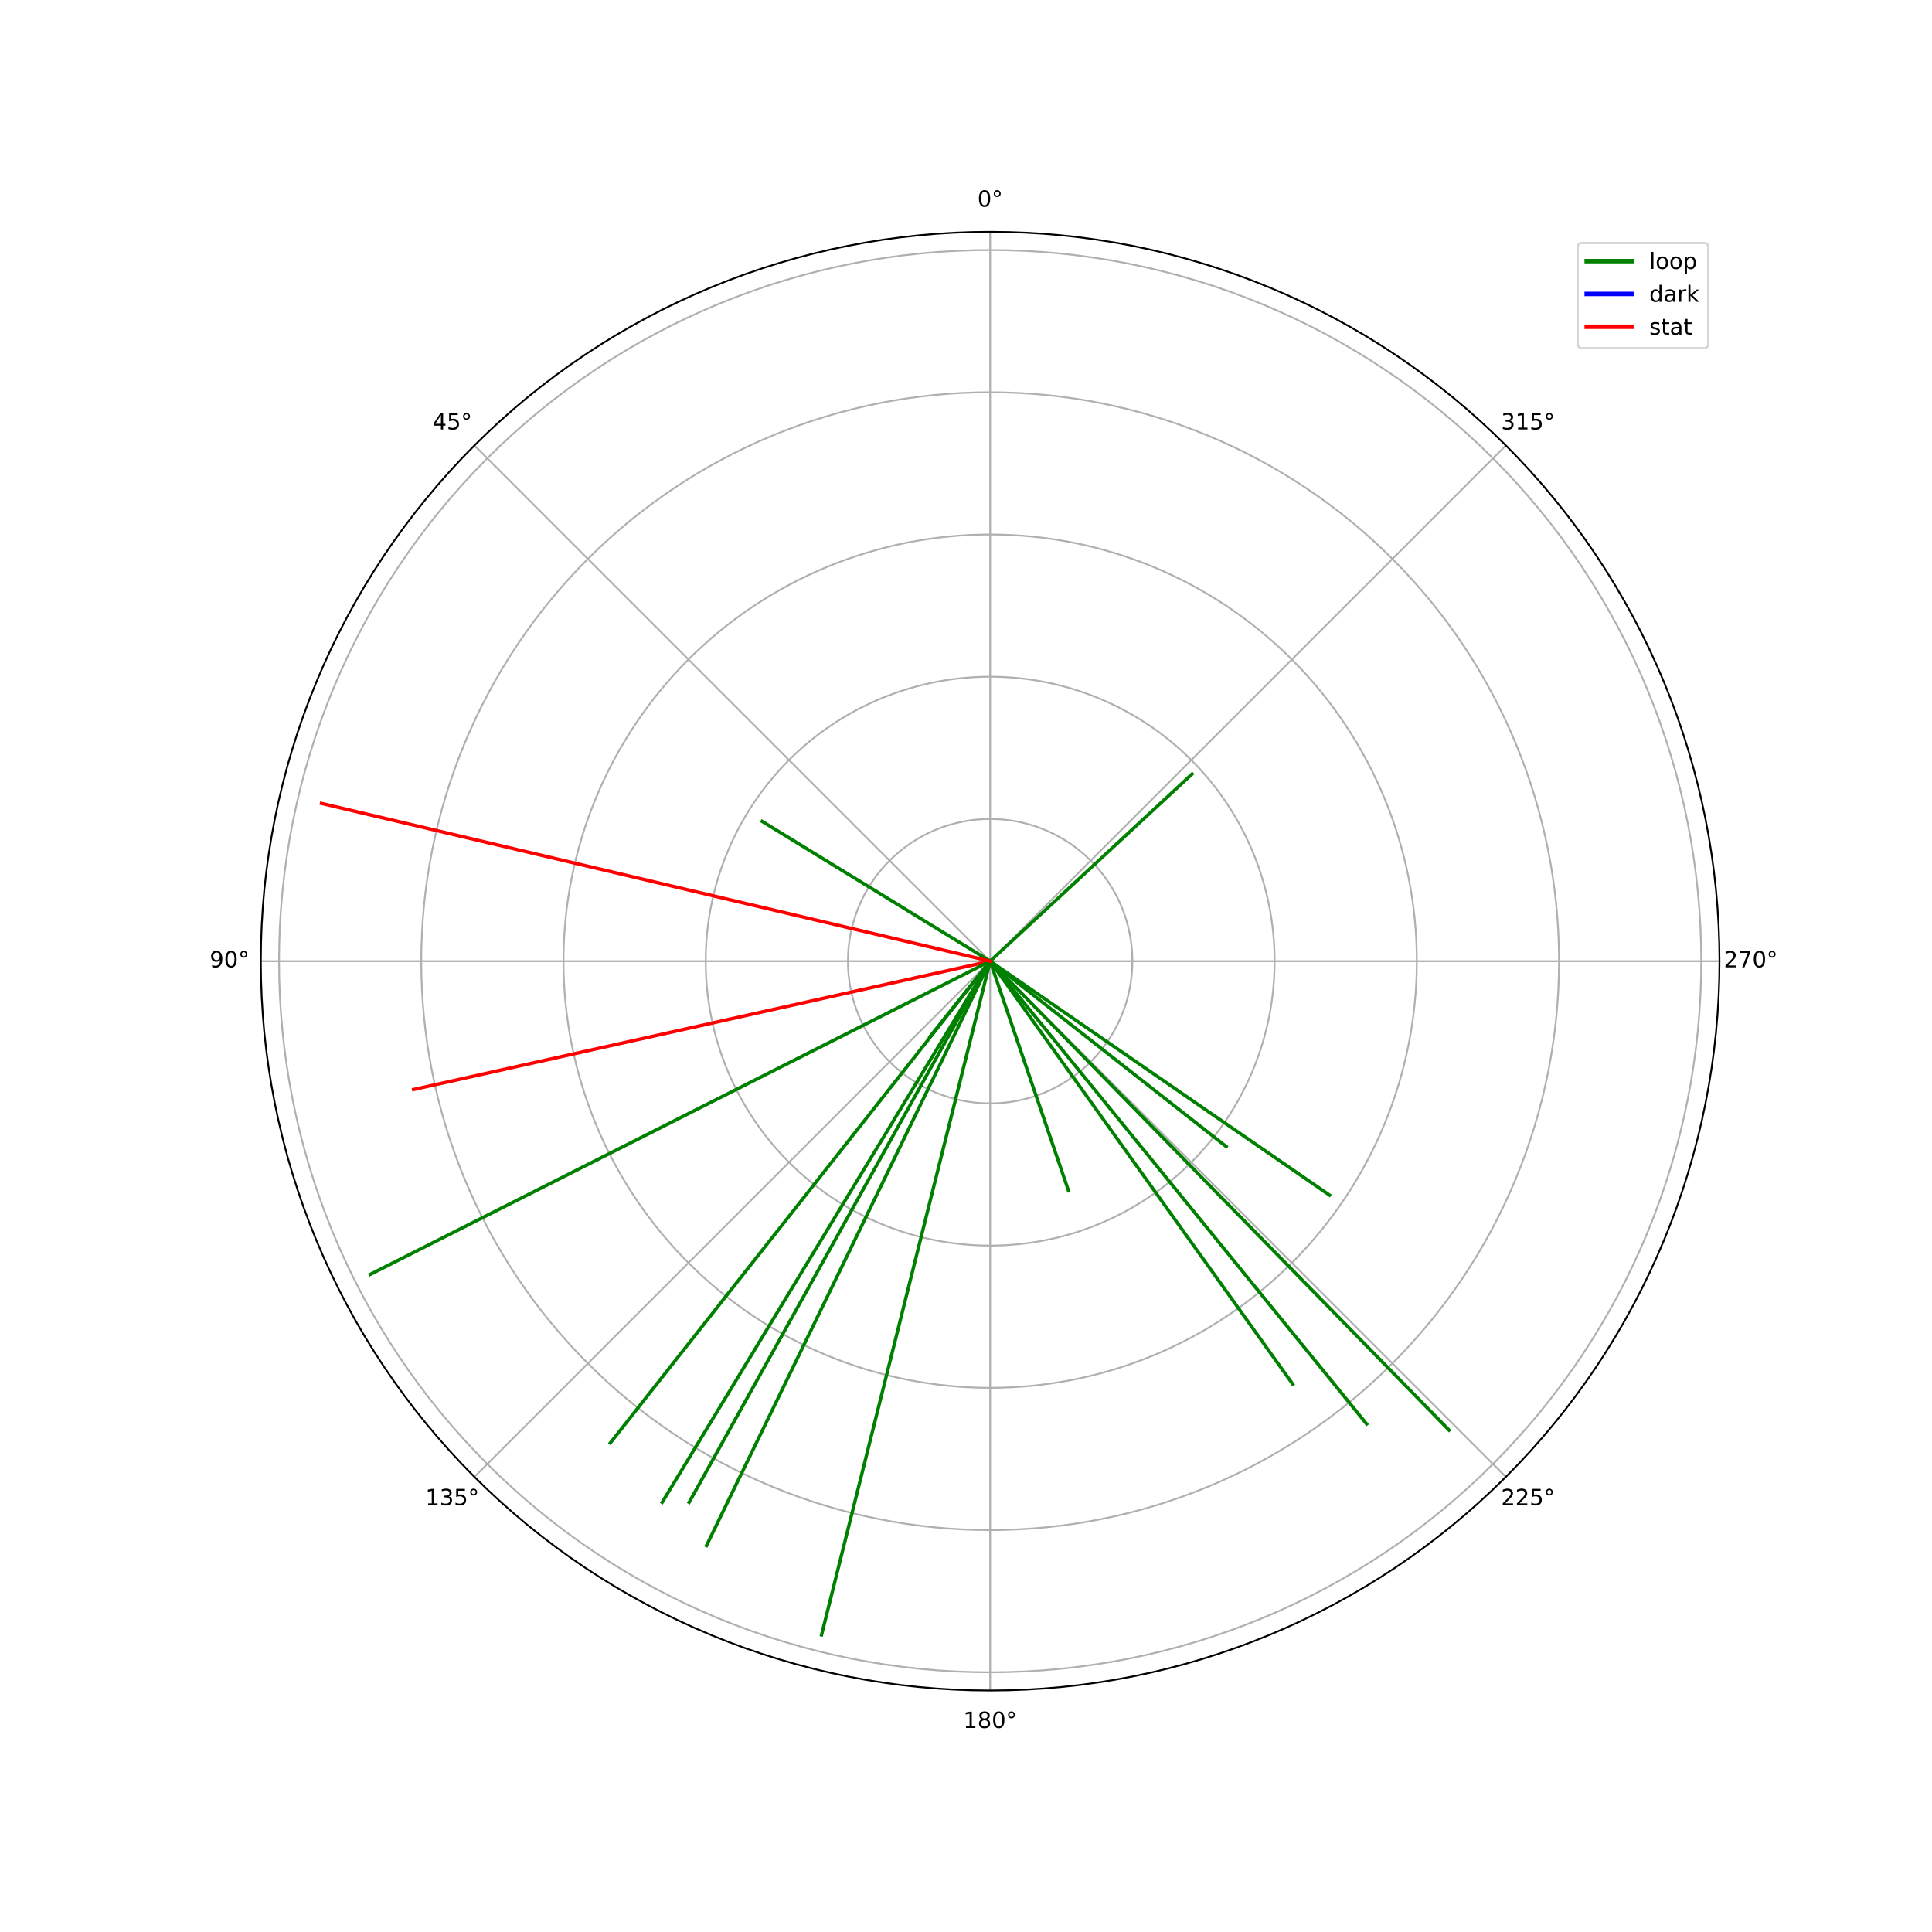
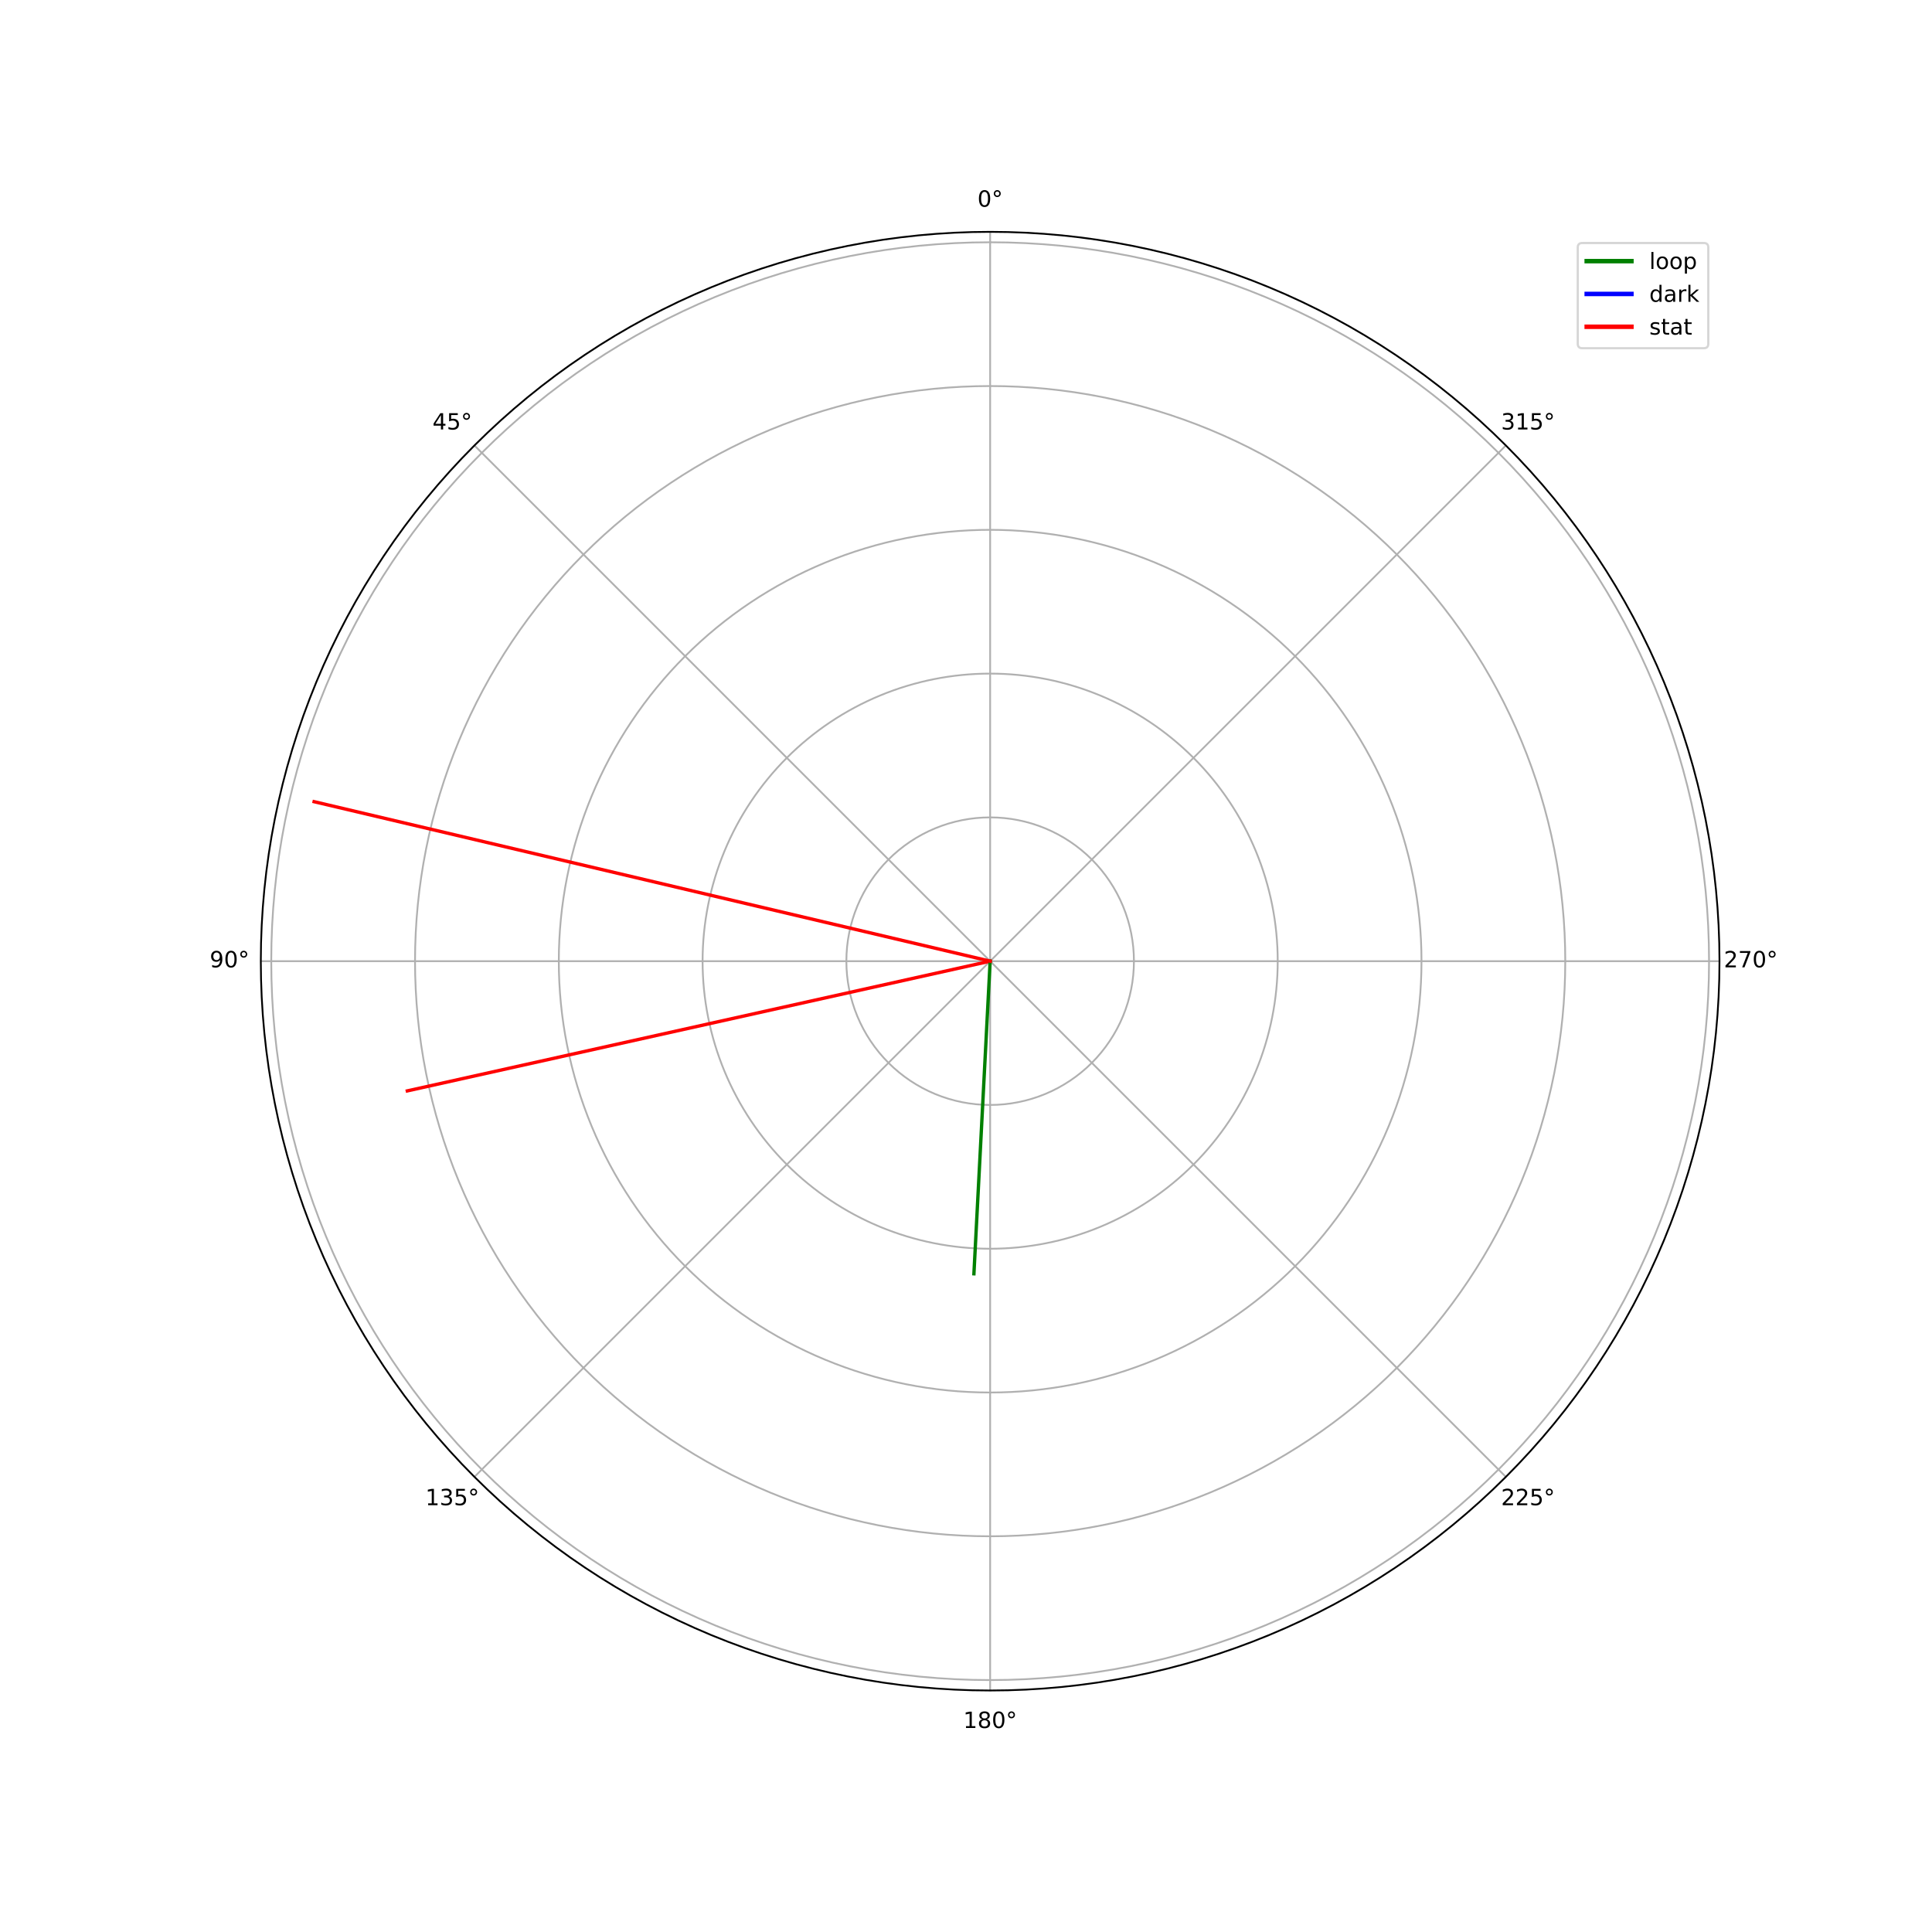
<svg xmlns="http://www.w3.org/2000/svg" xmlns:xlink="http://www.w3.org/1999/xlink" width="864pt" height="864pt" viewBox="0 0 864 864" version="1.1">
  <defs>
    <style type="text/css">*{stroke-linejoin: round; stroke-linecap: butt}</style>
  </defs>
  <g id="figure_1">
    <g id="patch_1">
      <path d="M 0 864  L 864 864  L 864 0  L 0 0  z " style="fill: #ffffff" />
    </g>
    <g id="axes_1">
      <g id="patch_2">
        <path d="M 768.96 429.84  C 768.96 387.009 760.523 344.595 744.133 305.024  C 727.742 265.453 703.716 229.496 673.43 199.21  C 643.144 168.924 607.187 144.898 567.616 128.507  C 528.045 112.117 485.631 103.68 442.8 103.68  C 399.969 103.68 357.555 112.117 317.984 128.507  C 278.413 144.898 242.456 168.924 212.17 199.21  C 181.884 229.496 157.858 265.453 141.467 305.024  C 125.077 344.595 116.64 387.009 116.64 429.84  C 116.64 472.671 125.077 515.085 141.467 554.656  C 157.858 594.227 181.884 630.184 212.17 660.47  C 242.456 690.756 278.413 714.782 317.984 731.173  C 357.555 747.563 399.969 756 442.8 756  C 485.631 756 528.045 747.563 567.616 731.173  C 607.187 714.782 643.144 690.756 673.43 660.47  C 703.716 630.184 727.742 594.227 744.133 554.656  C 760.523 515.085 768.96 472.671 768.96 429.84  M 442.8 429.84  C 442.8 429.84 442.8 429.84 442.8 429.84  C 442.8 429.84 442.8 429.84 442.8 429.84  C 442.8 429.84 442.8 429.84 442.8 429.84  C 442.8 429.84 442.8 429.84 442.8 429.84  C 442.8 429.84 442.8 429.84 442.8 429.84  C 442.8 429.84 442.8 429.84 442.8 429.84  C 442.8 429.84 442.8 429.84 442.8 429.84  C 442.8 429.84 442.8 429.84 442.8 429.84  C 442.8 429.84 442.8 429.84 442.8 429.84  C 442.8 429.84 442.8 429.84 442.8 429.84  C 442.8 429.84 442.8 429.84 442.8 429.84  C 442.8 429.84 442.8 429.84 442.8 429.84  C 442.8 429.84 442.8 429.84 442.8 429.84  C 442.8 429.84 442.8 429.84 442.8 429.84  C 442.8 429.84 442.8 429.84 442.8 429.84  C 442.8 429.84 442.8 429.84 442.8 429.84  M 768.96 429.84  z " style="fill: #ffffff" />
      </g>
      <g id="matplotlib.axis_1">
        <g id="xtick_1">
          <g id="line2d_1">
-             <path d="M 442.8 429.84  L 442.8 103.68  " clip-path="url(#p4312b3becc)" style="fill: none; stroke: #b0b0b0; stroke-width: 0.8; stroke-linecap: square" />
+             <path d="M 442.8 429.84  L 442.8 103.68  " clip-path="url(#p3171641c79)" style="fill: none; stroke: #b0b0b0; stroke-width: 0.8; stroke-linecap: square" />
          </g>
          <g id="text_1">
            <g transform="translate(437.1187 92.43937)scale(0.1 -0.1)">
              <defs>
                <path id="DejaVuSans-30" d="M 2034 4250  Q 1547 4250 1301 3770  Q 1056 3291 1056 2328  Q 1056 1369 1301 889  Q 1547 409 2034 409  Q 2525 409 2770 889  Q 3016 1369 3016 2328  Q 3016 3291 2770 3770  Q 2525 4250 2034 4250  z M 2034 4750  Q 2819 4750 3233 4129  Q 3647 3509 3647 2328  Q 3647 1150 3233 529  Q 2819 -91 2034 -91  Q 1250 -91 836 529  Q 422 1150 422 2328  Q 422 3509 836 4129  Q 1250 4750 2034 4750  z " transform="scale(0.015625)" />
                <path id="DejaVuSans-b0" d="M 1600 4347  Q 1350 4347 1178 4173  Q 1006 4000 1006 3750  Q 1006 3503 1178 3333  Q 1350 3163 1600 3163  Q 1850 3163 2022 3333  Q 2194 3503 2194 3750  Q 2194 3997 2020 4172  Q 1847 4347 1600 4347  z M 1600 4750  Q 1800 4750 1984 4673  Q 2169 4597 2303 4453  Q 2447 4313 2519 4134  Q 2591 3956 2591 3750  Q 2591 3338 2302 3052  Q 2013 2766 1594 2766  Q 1172 2766 890 3047  Q 609 3328 609 3750  Q 609 4169 896 4459  Q 1184 4750 1600 4750  z " transform="scale(0.015625)" />
              </defs>
              <use xlink:href="#DejaVuSans-30" />
              <use xlink:href="#DejaVuSans-b0" x="63.623" />
            </g>
          </g>
        </g>
        <g id="xtick_2">
          <g id="line2d_2">
-             <path d="M 442.8 429.84  L 212.17 199.21  " clip-path="url(#p4312b3becc)" style="fill: none; stroke: #b0b0b0; stroke-width: 0.8; stroke-linecap: square" />
+             <path d="M 442.8 429.84  L 212.17 199.21  " clip-path="url(#p3171641c79)" style="fill: none; stroke: #b0b0b0; stroke-width: 0.8; stroke-linecap: square" />
          </g>
          <g id="text_2">
            <g transform="translate(193.4081 192.0699)scale(0.1 -0.1)">
              <defs>
                <path id="DejaVuSans-34" d="M 2419 4116  L 825 1625  L 2419 1625  L 2419 4116  z M 2253 4666  L 3047 4666  L 3047 1625  L 3713 1625  L 3713 1100  L 3047 1100  L 3047 0  L 2419 0  L 2419 1100  L 313 1100  L 313 1709  L 2253 4666  z " transform="scale(0.015625)" />
                <path id="DejaVuSans-35" d="M 691 4666  L 3169 4666  L 3169 4134  L 1269 4134  L 1269 2991  Q 1406 3038 1543 3061  Q 1681 3084 1819 3084  Q 2600 3084 3056 2656  Q 3513 2228 3513 1497  Q 3513 744 3044 326  Q 2575 -91 1722 -91  Q 1428 -91 1123 -41  Q 819 9 494 109  L 494 744  Q 775 591 1075 516  Q 1375 441 1709 441  Q 2250 441 2565 725  Q 2881 1009 2881 1497  Q 2881 1984 2565 2268  Q 2250 2553 1709 2553  Q 1456 2553 1204 2497  Q 953 2441 691 2322  L 691 4666  z " transform="scale(0.015625)" />
              </defs>
              <use xlink:href="#DejaVuSans-34" />
              <use xlink:href="#DejaVuSans-35" x="63.623" />
              <use xlink:href="#DejaVuSans-b0" x="127.246" />
            </g>
          </g>
        </g>
        <g id="xtick_3">
          <g id="line2d_3">
-             <path d="M 442.8 429.84  L 116.64 429.84  " clip-path="url(#p4312b3becc)" style="fill: none; stroke: #b0b0b0; stroke-width: 0.8; stroke-linecap: square" />
+             <path d="M 442.8 429.84  L 116.64 429.84  " clip-path="url(#p3171641c79)" style="fill: none; stroke: #b0b0b0; stroke-width: 0.8; stroke-linecap: square" />
          </g>
          <g id="text_3">
            <g transform="translate(93.7775 432.5994)scale(0.1 -0.1)">
              <defs>
                <path id="DejaVuSans-39" d="M 703 97  L 703 672  Q 941 559 1184 500  Q 1428 441 1663 441  Q 2288 441 2617 861  Q 2947 1281 2994 2138  Q 2813 1869 2534 1725  Q 2256 1581 1919 1581  Q 1219 1581 811 2004  Q 403 2428 403 3163  Q 403 3881 828 4315  Q 1253 4750 1959 4750  Q 2769 4750 3195 4129  Q 3622 3509 3622 2328  Q 3622 1225 3098 567  Q 2575 -91 1691 -91  Q 1453 -91 1209 -44  Q 966 3 703 97  z M 1959 2075  Q 2384 2075 2632 2365  Q 2881 2656 2881 3163  Q 2881 3666 2632 3958  Q 2384 4250 1959 4250  Q 1534 4250 1286 3958  Q 1038 3666 1038 3163  Q 1038 2656 1286 2365  Q 1534 2075 1959 2075  z " transform="scale(0.015625)" />
              </defs>
              <use xlink:href="#DejaVuSans-39" />
              <use xlink:href="#DejaVuSans-30" x="63.623" />
              <use xlink:href="#DejaVuSans-b0" x="127.246" />
            </g>
          </g>
        </g>
        <g id="xtick_4">
          <g id="line2d_4">
-             <path d="M 442.8 429.84  L 212.17 660.47  " clip-path="url(#p4312b3becc)" style="fill: none; stroke: #b0b0b0; stroke-width: 0.8; stroke-linecap: square" />
+             <path d="M 442.8 429.84  L 212.17 660.47  " clip-path="url(#p3171641c79)" style="fill: none; stroke: #b0b0b0; stroke-width: 0.8; stroke-linecap: square" />
          </g>
          <g id="text_4">
            <g transform="translate(190.2268 673.1288)scale(0.1 -0.1)">
              <defs>
                <path id="DejaVuSans-31" d="M 794 531  L 1825 531  L 1825 4091  L 703 3866  L 703 4441  L 1819 4666  L 2450 4666  L 2450 531  L 3481 531  L 3481 0  L 794 0  L 794 531  z " transform="scale(0.015625)" />
                <path id="DejaVuSans-33" d="M 2597 2516  Q 3050 2419 3304 2112  Q 3559 1806 3559 1356  Q 3559 666 3084 287  Q 2609 -91 1734 -91  Q 1441 -91 1130 -33  Q 819 25 488 141  L 488 750  Q 750 597 1062 519  Q 1375 441 1716 441  Q 2309 441 2620 675  Q 2931 909 2931 1356  Q 2931 1769 2642 2001  Q 2353 2234 1838 2234  L 1294 2234  L 1294 2753  L 1863 2753  Q 2328 2753 2575 2939  Q 2822 3125 2822 3475  Q 2822 3834 2567 4026  Q 2313 4219 1838 4219  Q 1578 4219 1281 4162  Q 984 4106 628 3988  L 628 4550  Q 988 4650 1302 4700  Q 1616 4750 1894 4750  Q 2613 4750 3031 4423  Q 3450 4097 3450 3541  Q 3450 3153 3228 2886  Q 3006 2619 2597 2516  z " transform="scale(0.015625)" />
              </defs>
              <use xlink:href="#DejaVuSans-31" />
              <use xlink:href="#DejaVuSans-33" x="63.623" />
              <use xlink:href="#DejaVuSans-35" x="127.246" />
              <use xlink:href="#DejaVuSans-b0" x="190.869" />
            </g>
          </g>
        </g>
        <g id="xtick_5">
          <g id="line2d_5">
-             <path d="M 442.8 429.84  L 442.8 756  " clip-path="url(#p4312b3becc)" style="fill: none; stroke: #b0b0b0; stroke-width: 0.8; stroke-linecap: square" />
+             <path d="M 442.8 429.84  L 442.8 756  " clip-path="url(#p3171641c79)" style="fill: none; stroke: #b0b0b0; stroke-width: 0.8; stroke-linecap: square" />
          </g>
          <g id="text_5">
            <g transform="translate(430.7563 772.7594)scale(0.1 -0.1)">
              <defs>
                <path id="DejaVuSans-38" d="M 2034 2216  Q 1584 2216 1326 1975  Q 1069 1734 1069 1313  Q 1069 891 1326 650  Q 1584 409 2034 409  Q 2484 409 2743 651  Q 3003 894 3003 1313  Q 3003 1734 2745 1975  Q 2488 2216 2034 2216  z M 1403 2484  Q 997 2584 770 2862  Q 544 3141 544 3541  Q 544 4100 942 4425  Q 1341 4750 2034 4750  Q 2731 4750 3128 4425  Q 3525 4100 3525 3541  Q 3525 3141 3298 2862  Q 3072 2584 2669 2484  Q 3125 2378 3379 2068  Q 3634 1759 3634 1313  Q 3634 634 3220 271  Q 2806 -91 2034 -91  Q 1263 -91 848 271  Q 434 634 434 1313  Q 434 1759 690 2068  Q 947 2378 1403 2484  z M 1172 3481  Q 1172 3119 1398 2916  Q 1625 2713 2034 2713  Q 2441 2713 2670 2916  Q 2900 3119 2900 3481  Q 2900 3844 2670 4047  Q 2441 4250 2034 4250  Q 1625 4250 1398 4047  Q 1172 3844 1172 3481  z " transform="scale(0.015625)" />
              </defs>
              <use xlink:href="#DejaVuSans-31" />
              <use xlink:href="#DejaVuSans-38" x="63.623" />
              <use xlink:href="#DejaVuSans-30" x="127.246" />
              <use xlink:href="#DejaVuSans-b0" x="190.869" />
            </g>
          </g>
        </g>
        <g id="xtick_6">
          <g id="line2d_6">
-             <path d="M 442.8 429.84  L 673.43 660.47  " clip-path="url(#p4312b3becc)" style="fill: none; stroke: #b0b0b0; stroke-width: 0.8; stroke-linecap: square" />
+             <path d="M 442.8 429.84  L 673.43 660.47  " clip-path="url(#p3171641c79)" style="fill: none; stroke: #b0b0b0; stroke-width: 0.8; stroke-linecap: square" />
          </g>
          <g id="text_6">
            <g transform="translate(671.2857 673.1288)scale(0.1 -0.1)">
              <defs>
                <path id="DejaVuSans-32" d="M 1228 531  L 3431 531  L 3431 0  L 469 0  L 469 531  Q 828 903 1448 1529  Q 2069 2156 2228 2338  Q 2531 2678 2651 2914  Q 2772 3150 2772 3378  Q 2772 3750 2511 3984  Q 2250 4219 1831 4219  Q 1534 4219 1204 4116  Q 875 4013 500 3803  L 500 4441  Q 881 4594 1212 4672  Q 1544 4750 1819 4750  Q 2544 4750 2975 4387  Q 3406 4025 3406 3419  Q 3406 3131 3298 2873  Q 3191 2616 2906 2266  Q 2828 2175 2409 1742  Q 1991 1309 1228 531  z " transform="scale(0.015625)" />
              </defs>
              <use xlink:href="#DejaVuSans-32" />
              <use xlink:href="#DejaVuSans-32" x="63.623" />
              <use xlink:href="#DejaVuSans-35" x="127.246" />
              <use xlink:href="#DejaVuSans-b0" x="190.869" />
            </g>
          </g>
        </g>
        <g id="xtick_7">
          <g id="line2d_7">
-             <path d="M 442.8 429.84  L 768.96 429.84  " clip-path="url(#p4312b3becc)" style="fill: none; stroke: #b0b0b0; stroke-width: 0.8; stroke-linecap: square" />
+             <path d="M 442.8 429.84  L 768.96 429.84  " clip-path="url(#p3171641c79)" style="fill: none; stroke: #b0b0b0; stroke-width: 0.8; stroke-linecap: square" />
          </g>
          <g id="text_7">
            <g transform="translate(770.9162 432.5994)scale(0.1 -0.1)">
              <defs>
                <path id="DejaVuSans-37" d="M 525 4666  L 3525 4666  L 3525 4397  L 1831 0  L 1172 0  L 2766 4134  L 525 4134  L 525 4666  z " transform="scale(0.015625)" />
              </defs>
              <use xlink:href="#DejaVuSans-32" />
              <use xlink:href="#DejaVuSans-37" x="63.623" />
              <use xlink:href="#DejaVuSans-30" x="127.246" />
              <use xlink:href="#DejaVuSans-b0" x="190.869" />
            </g>
          </g>
        </g>
        <g id="xtick_8">
          <g id="line2d_8">
-             <path d="M 442.8 429.84  L 673.43 199.21  " clip-path="url(#p4312b3becc)" style="fill: none; stroke: #b0b0b0; stroke-width: 0.8; stroke-linecap: square" />
+             <path d="M 442.8 429.84  L 673.43 199.21  " clip-path="url(#p3171641c79)" style="fill: none; stroke: #b0b0b0; stroke-width: 0.8; stroke-linecap: square" />
          </g>
          <g id="text_8">
            <g transform="translate(671.2857 192.0699)scale(0.1 -0.1)">
              <use xlink:href="#DejaVuSans-33" />
              <use xlink:href="#DejaVuSans-31" x="63.623" />
              <use xlink:href="#DejaVuSans-35" x="127.246" />
              <use xlink:href="#DejaVuSans-b0" x="190.869" />
            </g>
          </g>
        </g>
      </g>
      <g id="matplotlib.axis_2">
        <g id="ytick_1">
          <g id="line2d_9">
-             <path d="M 442.8 366.237  C 434.448 366.237 426.177 367.882 418.46 371.078  C 410.744 374.275 403.732 378.96 397.826 384.866  C 391.92 390.772 387.235 397.784 384.038 405.5  C 380.842 413.217 379.197 421.488 379.197 429.84  C 379.197 438.192 380.842 446.463 384.038 454.18  C 387.235 461.896 391.92 468.908 397.826 474.814  C 403.732 480.72 410.744 485.405 418.46 488.602  C 426.177 491.798 434.448 493.443 442.8 493.443  C 451.152 493.443 459.423 491.798 467.14 488.602  C 474.856 485.405 481.868 480.72 487.774 474.814  C 493.68 468.908 498.365 461.896 501.562 454.18  C 504.758 446.463 506.403 438.192 506.403 429.84  C 506.403 421.488 504.758 413.217 501.562 405.5  C 498.365 397.784 493.68 390.772 487.774 384.866  C 481.868 378.96 474.856 374.275 467.14 371.078  C 459.423 367.882 451.152 366.237 442.8 366.237  " clip-path="url(#p4312b3becc)" style="fill: none; stroke: #b0b0b0; stroke-width: 0.8; stroke-linecap: square" />
+             <path d="M 442.8 365.541  C 434.356 365.541 425.995 367.204 418.194 370.435  C 410.393 373.666 403.304 378.403 397.334 384.374  C 391.363 390.344 386.626 397.433 383.395 405.234  C 380.164 413.035 378.501 421.396 378.501 429.84  C 378.501 438.284 380.164 446.645 383.395 454.446  C 386.626 462.247 391.363 469.336 397.334 475.306  C 403.304 481.277 410.393 486.014 418.194 489.245  C 425.995 492.476 434.356 494.139 442.8 494.139  C 451.244 494.139 459.605 492.476 467.406 489.245  C 475.207 486.014 482.296 481.277 488.266 475.306  C 494.237 469.336 498.974 462.247 502.205 454.446  C 505.436 446.645 507.099 438.284 507.099 429.84  C 507.099 421.396 505.436 413.035 502.205 405.234  C 498.974 397.433 494.237 390.344 488.266 384.374  C 482.296 378.403 475.207 373.666 467.406 370.435  C 459.605 367.204 451.244 365.541 442.8 365.541  " clip-path="url(#p3171641c79)" style="fill: none; stroke: #b0b0b0; stroke-width: 0.8; stroke-linecap: square" />
          </g>
        </g>
        <g id="ytick_2">
          <g id="line2d_10">
-             <path d="M 442.8 302.634  C 426.095 302.634 409.553 305.924 394.12 312.317  C 378.687 318.71 364.664 328.08 352.852 339.892  C 341.04 351.704 331.67 365.727 325.277 381.16  C 318.884 396.593 315.594 413.135 315.594 429.84  C 315.594 446.545 318.884 463.087 325.277 478.52  C 331.67 493.953 341.04 507.976 352.852 519.788  C 364.664 531.6 378.687 540.97 394.12 547.363  C 409.553 553.756 426.095 557.046 442.8 557.046  C 459.505 557.046 476.047 553.756 491.48 547.363  C 506.913 540.97 520.936 531.6 532.748 519.788  C 544.56 507.976 553.93 493.953 560.323 478.52  C 566.716 463.087 570.006 446.545 570.006 429.84  C 570.006 413.135 566.716 396.593 560.323 381.16  C 553.93 365.727 544.56 351.704 532.748 339.892  C 520.936 328.08 506.913 318.71 491.48 312.317  C 476.047 305.924 459.505 302.634 442.8 302.634  " clip-path="url(#p4312b3becc)" style="fill: none; stroke: #b0b0b0; stroke-width: 0.8; stroke-linecap: square" />
+             <path d="M 442.8 301.241  C 425.913 301.241 409.189 304.568 393.587 311.03  C 377.985 317.493 363.808 326.966 351.867 338.907  C 339.926 350.848 330.453 365.025 323.99 380.627  C 317.528 396.229 314.201 412.953 314.201 429.84  C 314.201 446.727 317.528 463.451 323.99 479.053  C 330.453 494.655 339.926 508.832 351.867 520.773  C 363.808 532.714 377.985 542.187 393.587 548.65  C 409.189 555.112 425.913 558.439 442.8 558.439  C 459.687 558.439 476.411 555.112 492.013 548.65  C 507.615 542.187 521.792 532.714 533.733 520.773  C 545.674 508.832 555.147 494.655 561.61 479.053  C 568.072 463.451 571.399 446.727 571.399 429.84  C 571.399 412.953 568.072 396.229 561.61 380.627  C 555.147 365.025 545.674 350.848 533.733 338.907  C 521.792 326.966 507.615 317.493 492.013 311.03  C 476.411 304.568 459.687 301.241 442.8 301.241  " clip-path="url(#p3171641c79)" style="fill: none; stroke: #b0b0b0; stroke-width: 0.8; stroke-linecap: square" />
          </g>
        </g>
        <g id="ytick_3">
          <g id="line2d_11">
-             <path d="M 442.8 239.031  C 417.743 239.031 392.93 243.967 369.781 253.555  C 346.631 263.144 325.595 277.2 307.878 294.918  C 290.16 312.635 276.104 333.671 266.515 356.821  C 256.927 379.97 251.991 404.783 251.991 429.84  C 251.991 454.897 256.927 479.71 266.515 502.859  C 276.104 526.009 290.16 547.045 307.878 564.762  C 325.595 582.48 346.631 596.536 369.781 606.125  C 392.93 615.713 417.743 620.649 442.8 620.649  C 467.857 620.649 492.67 615.713 515.819 606.125  C 538.969 596.536 560.005 582.48 577.722 564.762  C 595.44 547.045 609.496 526.009 619.085 502.859  C 628.673 479.71 633.609 454.897 633.609 429.84  C 633.609 404.783 628.673 379.97 619.085 356.821  C 609.496 333.671 595.44 312.635 577.722 294.918  C 560.005 277.2 538.969 263.144 515.819 253.555  C 492.67 243.967 467.857 239.031 442.8 239.031  " clip-path="url(#p4312b3becc)" style="fill: none; stroke: #b0b0b0; stroke-width: 0.8; stroke-linecap: square" />
+             <path d="M 442.8 236.942  C 417.469 236.942 392.384 241.932 368.981 251.626  C 345.578 261.319 324.312 275.529 306.401 293.441  C 288.489 311.352 274.279 332.618 264.586 356.021  C 254.892 379.424 249.902 404.509 249.902 429.84  C 249.902 455.171 254.892 480.256 264.586 503.659  C 274.279 527.062 288.489 548.328 306.401 566.239  C 324.312 584.151 345.578 598.361 368.981 608.054  C 392.384 617.748 417.469 622.738 442.8 622.738  C 468.131 622.738 493.216 617.748 516.619 608.054  C 540.022 598.361 561.288 584.151 579.199 566.239  C 597.111 548.328 611.321 527.062 621.014 503.659  C 630.708 480.256 635.698 455.171 635.698 429.84  C 635.698 404.509 630.708 379.424 621.014 356.021  C 611.321 332.618 597.111 311.352 579.199 293.441  C 561.288 275.529 540.022 261.319 516.619 251.626  C 493.216 241.932 468.131 236.942 442.8 236.942  " clip-path="url(#p3171641c79)" style="fill: none; stroke: #b0b0b0; stroke-width: 0.8; stroke-linecap: square" />
          </g>
        </g>
        <g id="ytick_4">
          <g id="line2d_12">
-             <path d="M 442.8 175.428  C 409.391 175.428 376.307 182.009 345.441 194.794  C 314.575 207.579 286.527 226.32 262.904 249.944  C 239.28 273.567 220.539 301.615 207.754 332.481  C 194.969 363.347 188.388 396.431 188.388 429.84  C 188.388 463.249 194.969 496.333 207.754 527.199  C 220.539 558.065 239.28 586.113 262.904 609.736  C 286.527 633.36 314.575 652.101 345.441 664.886  C 376.307 677.671 409.391 684.252 442.8 684.252  C 476.209 684.252 509.293 677.671 540.159 664.886  C 571.025 652.101 599.073 633.36 622.696 609.736  C 646.32 586.113 665.061 558.065 677.846 527.199  C 690.631 496.333 697.212 463.249 697.212 429.84  C 697.212 396.431 690.631 363.347 677.846 332.481  C 665.061 301.615 646.32 273.567 622.696 249.944  C 599.073 226.32 571.025 207.579 540.159 194.794  C 509.293 182.009 476.209 175.428 442.8 175.428  " clip-path="url(#p4312b3becc)" style="fill: none; stroke: #b0b0b0; stroke-width: 0.8; stroke-linecap: square" />
+             <path d="M 442.8 172.643  C 409.025 172.643 375.579 179.296 344.375 192.221  C 313.171 205.146 284.816 224.092 260.934 247.974  C 237.052 271.856 218.106 300.211 205.181 331.415  C 192.256 362.619 185.603 396.065 185.603 429.84  C 185.603 463.615 192.256 497.061 205.181 528.265  C 218.106 559.469 237.052 587.824 260.934 611.706  C 284.816 635.588 313.171 654.534 344.375 667.459  C 375.579 680.384 409.025 687.037 442.8 687.037  C 476.575 687.037 510.021 680.384 541.225 667.459  C 572.429 654.534 600.784 635.588 624.666 611.706  C 648.548 587.824 667.494 559.469 680.419 528.265  C 693.344 497.061 699.997 463.615 699.997 429.84  C 699.997 396.065 693.344 362.619 680.419 331.415  C 667.494 300.211 648.548 271.856 624.666 247.974  C 600.784 224.092 572.429 205.146 541.225 192.221  C 510.021 179.296 476.575 172.643 442.8 172.643  " clip-path="url(#p3171641c79)" style="fill: none; stroke: #b0b0b0; stroke-width: 0.8; stroke-linecap: square" />
          </g>
        </g>
        <g id="ytick_5">
          <g id="line2d_13">
-             <path d="M 442.8 111.825  C 401.039 111.825 359.683 120.051 321.101 136.032  C 282.518 152.014 247.459 175.44 217.929 204.969  C 188.4 234.499 164.974 269.558 148.992 308.141  C 133.011 346.723 124.785 388.079 124.785 429.84  C 124.785 471.601 133.011 512.957 148.992 551.539  C 164.974 590.122 188.4 625.181 217.929 654.711  C 247.459 684.24 282.518 707.666 321.101 723.648  C 359.683 739.629 401.039 747.855 442.8 747.855  C 484.561 747.855 525.917 739.629 564.499 723.648  C 603.082 707.666 638.141 684.24 667.671 654.711  C 697.2 625.181 720.626 590.122 736.608 551.539  C 752.589 512.957 760.815 471.601 760.815 429.84  C 760.815 388.079 752.589 346.723 736.608 308.141  C 720.626 269.558 697.2 234.499 667.671 204.969  C 638.141 175.44 603.082 152.014 564.499 136.032  C 525.917 120.051 484.561 111.825 442.8 111.825  " clip-path="url(#p4312b3becc)" style="fill: none; stroke: #b0b0b0; stroke-width: 0.8; stroke-linecap: square" />
+             <path d="M 442.8 108.343  C 400.581 108.343 358.773 116.66 319.769 132.816  C 280.764 148.972 245.321 172.655 215.468 202.508  C 185.615 232.361 161.932 267.804 145.776 306.809  C 129.62 345.813 121.303 387.621 121.303 429.84  C 121.303 472.059 129.62 513.867 145.776 552.871  C 161.932 591.876 185.615 627.319 215.468 657.172  C 245.321 687.025 280.764 710.708 319.769 726.864  C 358.773 743.02 400.581 751.337 442.8 751.337  C 485.019 751.337 526.827 743.02 565.831 726.864  C 604.836 710.708 640.279 687.025 670.132 657.172  C 699.985 627.319 723.668 591.876 739.824 552.871  C 755.98 513.867 764.297 472.059 764.297 429.84  C 764.297 387.621 755.98 345.813 739.824 306.809  C 723.668 267.804 699.985 232.361 670.132 202.508  C 640.279 172.655 604.836 148.972 565.831 132.816  C 526.827 116.66 485.019 108.343 442.8 108.343  " clip-path="url(#p3171641c79)" style="fill: none; stroke: #b0b0b0; stroke-width: 0.8; stroke-linecap: square" />
          </g>
        </g>
      </g>
      <g id="line2d_14">
-         <path d="M 442.8 429.84  L 184.98 487.223  " clip-path="url(#p4312b3becc)" style="fill: none; stroke: #ff0000; stroke-width: 1.5; stroke-linecap: square" />
+         <path d="M 442.8 429.84  L 182.158 487.851  " clip-path="url(#p3171641c79)" style="fill: none; stroke: #ff0000; stroke-width: 1.5; stroke-linecap: square" />
      </g>
      <g id="line2d_15">
-         <path d="M 442.8 429.84  L 533.109 346.132  " clip-path="url(#p4312b3becc)" style="fill: none; stroke: #008000; stroke-width: 1.5; stroke-linecap: square" />
+         <path d="M 442.8 429.84  L 435.54 569.638  " clip-path="url(#p3171641c79)" style="fill: none; stroke: #008000; stroke-width: 1.5; stroke-linecap: square" />
      </g>
      <g id="line2d_16">
-         <path d="M 442.8 429.84  L 594.555 534.459  " clip-path="url(#p4312b3becc)" style="fill: none; stroke: #008000; stroke-width: 1.5; stroke-linecap: square" />
-       </g>
-       <g id="line2d_17">
-         <path d="M 442.8 429.84  L 578.146 619.027  " clip-path="url(#p4312b3becc)" style="fill: none; stroke: #008000; stroke-width: 1.5; stroke-linecap: square" />
-       </g>
-       <g id="line2d_18">
-         <path d="M 442.8 429.84  L 296.139 671.83  " clip-path="url(#p4312b3becc)" style="fill: none; stroke: #008000; stroke-width: 1.5; stroke-linecap: square" />
-       </g>
-       <g id="line2d_19">
-         <path d="M 442.8 429.84  L 165.552 569.925  " clip-path="url(#p4312b3becc)" style="fill: none; stroke: #008000; stroke-width: 1.5; stroke-linecap: square" />
-       </g>
-       <g id="line2d_20">
-         <path d="M 442.8 429.84  L 548.347 512.728  " clip-path="url(#p4312b3becc)" style="fill: none; stroke: #008000; stroke-width: 1.5; stroke-linecap: square" />
-       </g>
-       <g id="line2d_21">
-         <path d="M 442.8 429.84  L 648.011 639.549  " clip-path="url(#p4312b3becc)" style="fill: none; stroke: #008000; stroke-width: 1.5; stroke-linecap: square" />
-       </g>
-       <g id="line2d_22">
-         <path d="M 442.8 429.84  L 611.173 636.824  " clip-path="url(#p4312b3becc)" style="fill: none; stroke: #008000; stroke-width: 1.5; stroke-linecap: square" />
-       </g>
-       <g id="line2d_23">
-         <path d="M 442.8 429.84  L 340.845 367.341  " clip-path="url(#p4312b3becc)" style="fill: none; stroke: #008000; stroke-width: 1.5; stroke-linecap: square" />
-       </g>
-       <g id="line2d_24">
-         <path d="M 442.8 429.84  L 315.945 691.198  " clip-path="url(#p4312b3becc)" style="fill: none; stroke: #008000; stroke-width: 1.5; stroke-linecap: square" />
-       </g>
-       <g id="line2d_25">
-         <path d="M 442.8 429.84  L 308.195 671.826  " clip-path="url(#p4312b3becc)" style="fill: none; stroke: #008000; stroke-width: 1.5; stroke-linecap: square" />
-       </g>
-       <g id="line2d_26">
-         <path d="M 442.8 429.84  L 477.825 532.449  " clip-path="url(#p4312b3becc)" style="fill: none; stroke: #008000; stroke-width: 1.5; stroke-linecap: square" />
-       </g>
-       <g id="line2d_27">
-         <path d="M 442.8 429.84  L 415.909 463.543  " clip-path="url(#p4312b3becc)" style="fill: none; stroke: #008000; stroke-width: 1.5; stroke-linecap: square" />
-       </g>
-       <g id="line2d_28">
-         <path d="M 442.8 429.84  L 272.945 645.274  " clip-path="url(#p4312b3becc)" style="fill: none; stroke: #008000; stroke-width: 1.5; stroke-linecap: square" />
-       </g>
-       <g id="line2d_29">
-         <path d="M 442.8 429.84  L 367.404 731.111  " clip-path="url(#p4312b3becc)" style="fill: none; stroke: #008000; stroke-width: 1.5; stroke-linecap: square" />
-       </g>
-       <g id="line2d_30">
-         <path d="M 442.8 429.84  L 143.745 359.287  " clip-path="url(#p4312b3becc)" style="fill: none; stroke: #ff0000; stroke-width: 1.5; stroke-linecap: square" />
+         <path d="M 442.8 429.84  L 140.471 358.515  " clip-path="url(#p3171641c79)" style="fill: none; stroke: #ff0000; stroke-width: 1.5; stroke-linecap: square" />
      </g>
      <g id="patch_3">
        <path d="M 442.8 103.68  C 399.969 103.68 357.555 112.117 317.984 128.507  C 278.413 144.898 242.456 168.924 212.17 199.21  C 181.884 229.496 157.858 265.453 141.467 305.024  C 125.077 344.595 116.64 387.009 116.64 429.84  C 116.64 472.671 125.077 515.085 141.467 554.656  C 157.858 594.227 181.884 630.184 212.17 660.47  C 242.456 690.756 278.413 714.782 317.984 731.173  C 357.555 747.563 399.969 756 442.8 756  C 485.631 756 528.045 747.563 567.616 731.173  C 607.187 714.782 643.144 690.756 673.43 660.47  C 703.716 630.184 727.742 594.227 744.133 554.656  C 760.523 515.085 768.96 472.671 768.96 429.84  C 768.96 387.009 760.523 344.595 744.133 305.024  C 727.742 265.453 703.716 229.496 673.43 199.21  C 643.144 168.924 607.187 144.898 567.616 128.507  C 528.045 112.117 485.631 103.68 442.8 103.68  " style="fill: none; stroke: #000000; stroke-width: 0.8; stroke-linejoin: miter; stroke-linecap: square" />
      </g>
      <g id="legend_1">
        <g id="patch_4">
          <path d="M 707.582 155.714  L 761.96 155.714  Q 763.96 155.714 763.96 153.714  L 763.96 110.68  Q 763.96 108.68 761.96 108.68  L 707.582 108.68  Q 705.582 108.68 705.582 110.68  L 705.582 153.714  Q 705.582 155.714 707.582 155.714  z " style="fill: #ffffff; opacity: 0.8; stroke: #cccccc; stroke-linejoin: miter" />
        </g>
-         <g id="line2d_31">
+         <g id="line2d_17">
          <path d="M 709.582 116.778  L 719.582 116.778  L 729.582 116.778  " style="fill: none; stroke: #008000; stroke-width: 2; stroke-linecap: square" />
        </g>
        <g id="text_9">
          <g transform="translate(737.5819 120.2784)scale(0.1 -0.1)">
            <defs>
              <path id="DejaVuSans-6c" d="M 603 4863  L 1178 4863  L 1178 0  L 603 0  L 603 4863  z " transform="scale(0.015625)" />
              <path id="DejaVuSans-6f" d="M 1959 3097  Q 1497 3097 1228 2736  Q 959 2375 959 1747  Q 959 1119 1226 758  Q 1494 397 1959 397  Q 2419 397 2687 759  Q 2956 1122 2956 1747  Q 2956 2369 2687 2733  Q 2419 3097 1959 3097  z M 1959 3584  Q 2709 3584 3137 3096  Q 3566 2609 3566 1747  Q 3566 888 3137 398  Q 2709 -91 1959 -91  Q 1206 -91 779 398  Q 353 888 353 1747  Q 353 2609 779 3096  Q 1206 3584 1959 3584  z " transform="scale(0.015625)" />
              <path id="DejaVuSans-70" d="M 1159 525  L 1159 -1331  L 581 -1331  L 581 3500  L 1159 3500  L 1159 2969  Q 1341 3281 1617 3432  Q 1894 3584 2278 3584  Q 2916 3584 3314 3078  Q 3713 2572 3713 1747  Q 3713 922 3314 415  Q 2916 -91 2278 -91  Q 1894 -91 1617 61  Q 1341 213 1159 525  z M 3116 1747  Q 3116 2381 2855 2742  Q 2594 3103 2138 3103  Q 1681 3103 1420 2742  Q 1159 2381 1159 1747  Q 1159 1113 1420 752  Q 1681 391 2138 391  Q 2594 391 2855 752  Q 3116 1113 3116 1747  z " transform="scale(0.015625)" />
            </defs>
            <use xlink:href="#DejaVuSans-6c" />
            <use xlink:href="#DejaVuSans-6f" x="27.783" />
            <use xlink:href="#DejaVuSans-6f" x="88.965" />
            <use xlink:href="#DejaVuSans-70" x="150.146" />
          </g>
        </g>
-         <g id="line2d_32">
+         <g id="line2d_18">
          <path d="M 709.582 131.457  L 719.582 131.457  L 729.582 131.457  " style="fill: none; stroke: #0000ff; stroke-width: 2; stroke-linecap: square" />
        </g>
        <g id="text_10">
          <g transform="translate(737.5819 134.9566)scale(0.1 -0.1)">
            <defs>
              <path id="DejaVuSans-64" d="M 2906 2969  L 2906 4863  L 3481 4863  L 3481 0  L 2906 0  L 2906 525  Q 2725 213 2448 61  Q 2172 -91 1784 -91  Q 1150 -91 751 415  Q 353 922 353 1747  Q 353 2572 751 3078  Q 1150 3584 1784 3584  Q 2172 3584 2448 3432  Q 2725 3281 2906 2969  z M 947 1747  Q 947 1113 1208 752  Q 1469 391 1925 391  Q 2381 391 2643 752  Q 2906 1113 2906 1747  Q 2906 2381 2643 2742  Q 2381 3103 1925 3103  Q 1469 3103 1208 2742  Q 947 2381 947 1747  z " transform="scale(0.015625)" />
              <path id="DejaVuSans-61" d="M 2194 1759  Q 1497 1759 1228 1600  Q 959 1441 959 1056  Q 959 750 1161 570  Q 1363 391 1709 391  Q 2188 391 2477 730  Q 2766 1069 2766 1631  L 2766 1759  L 2194 1759  z M 3341 1997  L 3341 0  L 2766 0  L 2766 531  Q 2569 213 2275 61  Q 1981 -91 1556 -91  Q 1019 -91 701 211  Q 384 513 384 1019  Q 384 1609 779 1909  Q 1175 2209 1959 2209  L 2766 2209  L 2766 2266  Q 2766 2663 2505 2880  Q 2244 3097 1772 3097  Q 1472 3097 1187 3025  Q 903 2953 641 2809  L 641 3341  Q 956 3463 1253 3523  Q 1550 3584 1831 3584  Q 2591 3584 2966 3190  Q 3341 2797 3341 1997  z " transform="scale(0.015625)" />
              <path id="DejaVuSans-72" d="M 2631 2963  Q 2534 3019 2420 3045  Q 2306 3072 2169 3072  Q 1681 3072 1420 2755  Q 1159 2438 1159 1844  L 1159 0  L 581 0  L 581 3500  L 1159 3500  L 1159 2956  Q 1341 3275 1631 3429  Q 1922 3584 2338 3584  Q 2397 3584 2469 3576  Q 2541 3569 2628 3553  L 2631 2963  z " transform="scale(0.015625)" />
              <path id="DejaVuSans-6b" d="M 581 4863  L 1159 4863  L 1159 1991  L 2875 3500  L 3609 3500  L 1753 1863  L 3688 0  L 2938 0  L 1159 1709  L 1159 0  L 581 0  L 581 4863  z " transform="scale(0.015625)" />
            </defs>
            <use xlink:href="#DejaVuSans-64" />
            <use xlink:href="#DejaVuSans-61" x="63.477" />
            <use xlink:href="#DejaVuSans-72" x="124.756" />
            <use xlink:href="#DejaVuSans-6b" x="165.869" />
          </g>
        </g>
-         <g id="line2d_33">
+         <g id="line2d_19">
          <path d="M 709.582 146.135  L 719.582 146.135  L 729.582 146.135  " style="fill: none; stroke: #ff0000; stroke-width: 2; stroke-linecap: square" />
        </g>
        <g id="text_11">
          <g transform="translate(737.5819 149.6347)scale(0.1 -0.1)">
            <defs>
              <path id="DejaVuSans-73" d="M 2834 3397  L 2834 2853  Q 2591 2978 2328 3040  Q 2066 3103 1784 3103  Q 1356 3103 1142 2972  Q 928 2841 928 2578  Q 928 2378 1081 2264  Q 1234 2150 1697 2047  L 1894 2003  Q 2506 1872 2764 1633  Q 3022 1394 3022 966  Q 3022 478 2636 193  Q 2250 -91 1575 -91  Q 1294 -91 989 -36  Q 684 19 347 128  L 347 722  Q 666 556 975 473  Q 1284 391 1588 391  Q 1994 391 2212 530  Q 2431 669 2431 922  Q 2431 1156 2273 1281  Q 2116 1406 1581 1522  L 1381 1569  Q 847 1681 609 1914  Q 372 2147 372 2553  Q 372 3047 722 3315  Q 1072 3584 1716 3584  Q 2034 3584 2315 3537  Q 2597 3491 2834 3397  z " transform="scale(0.015625)" />
              <path id="DejaVuSans-74" d="M 1172 4494  L 1172 3500  L 2356 3500  L 2356 3053  L 1172 3053  L 1172 1153  Q 1172 725 1289 603  Q 1406 481 1766 481  L 2356 481  L 2356 0  L 1766 0  Q 1100 0 847 248  Q 594 497 594 1153  L 594 3053  L 172 3053  L 172 3500  L 594 3500  L 594 4494  L 1172 4494  z " transform="scale(0.015625)" />
            </defs>
            <use xlink:href="#DejaVuSans-73" />
            <use xlink:href="#DejaVuSans-74" x="52.1" />
            <use xlink:href="#DejaVuSans-61" x="91.309" />
            <use xlink:href="#DejaVuSans-74" x="152.588" />
          </g>
        </g>
      </g>
    </g>
  </g>
  <defs>
-     <clipPath id="p4312b3becc">
+     <clipPath id="p3171641c79">
      <path d="M 768.96 429.84  C 768.96 387.009 760.523 344.595 744.133 305.024  C 727.742 265.453 703.716 229.496 673.43 199.21  C 643.144 168.924 607.187 144.898 567.616 128.507  C 528.045 112.117 485.631 103.68 442.8 103.68  C 399.969 103.68 357.555 112.117 317.984 128.507  C 278.413 144.898 242.456 168.924 212.17 199.21  C 181.884 229.496 157.858 265.453 141.467 305.024  C 125.077 344.595 116.64 387.009 116.64 429.84  C 116.64 472.671 125.077 515.085 141.467 554.656  C 157.858 594.227 181.884 630.184 212.17 660.47  C 242.456 690.756 278.413 714.782 317.984 731.173  C 357.555 747.563 399.969 756 442.8 756  C 485.631 756 528.045 747.563 567.616 731.173  C 607.187 714.782 643.144 690.756 673.43 660.47  C 703.716 630.184 727.742 594.227 744.133 554.656  C 760.523 515.085 768.96 472.671 768.96 429.84  M 442.8 429.84  C 442.8 429.84 442.8 429.84 442.8 429.84  C 442.8 429.84 442.8 429.84 442.8 429.84  C 442.8 429.84 442.8 429.84 442.8 429.84  C 442.8 429.84 442.8 429.84 442.8 429.84  C 442.8 429.84 442.8 429.84 442.8 429.84  C 442.8 429.84 442.8 429.84 442.8 429.84  C 442.8 429.84 442.8 429.84 442.8 429.84  C 442.8 429.84 442.8 429.84 442.8 429.84  C 442.8 429.84 442.8 429.84 442.8 429.84  C 442.8 429.84 442.8 429.84 442.8 429.84  C 442.8 429.84 442.8 429.84 442.8 429.84  C 442.8 429.84 442.8 429.84 442.8 429.84  C 442.8 429.84 442.8 429.84 442.8 429.84  C 442.8 429.84 442.8 429.84 442.8 429.84  C 442.8 429.84 442.8 429.84 442.8 429.84  C 442.8 429.84 442.8 429.84 442.8 429.84  M 768.96 429.84  z " />
    </clipPath>
  </defs>
</svg>
